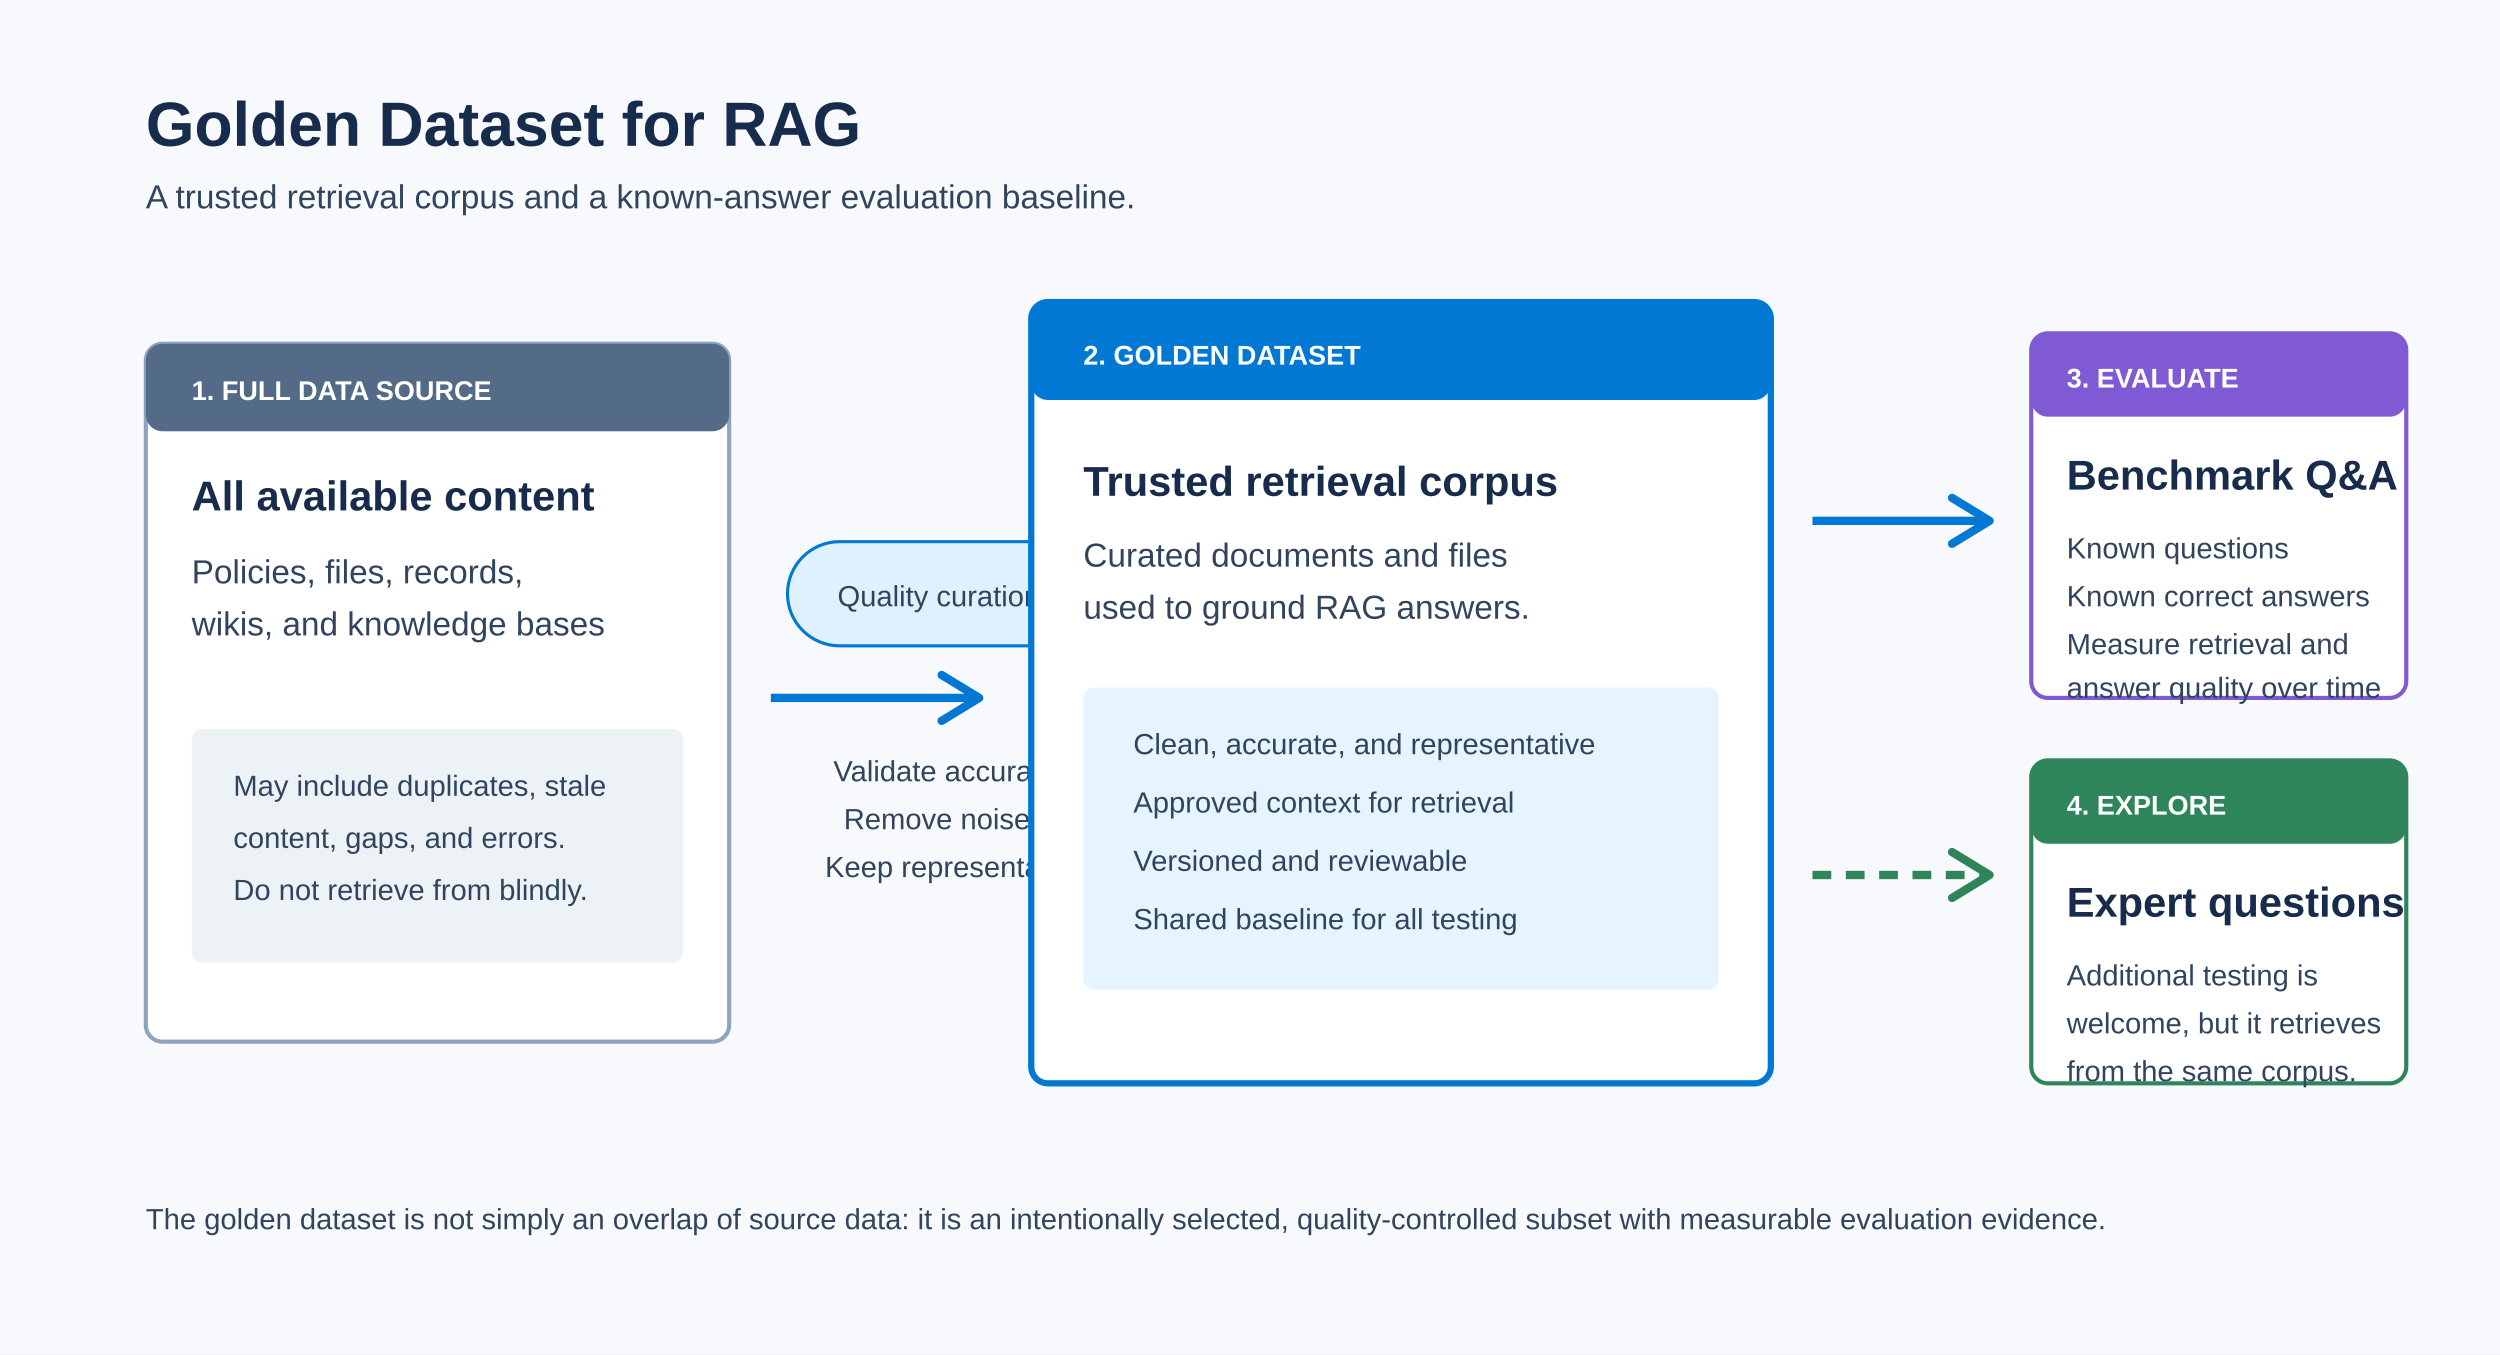
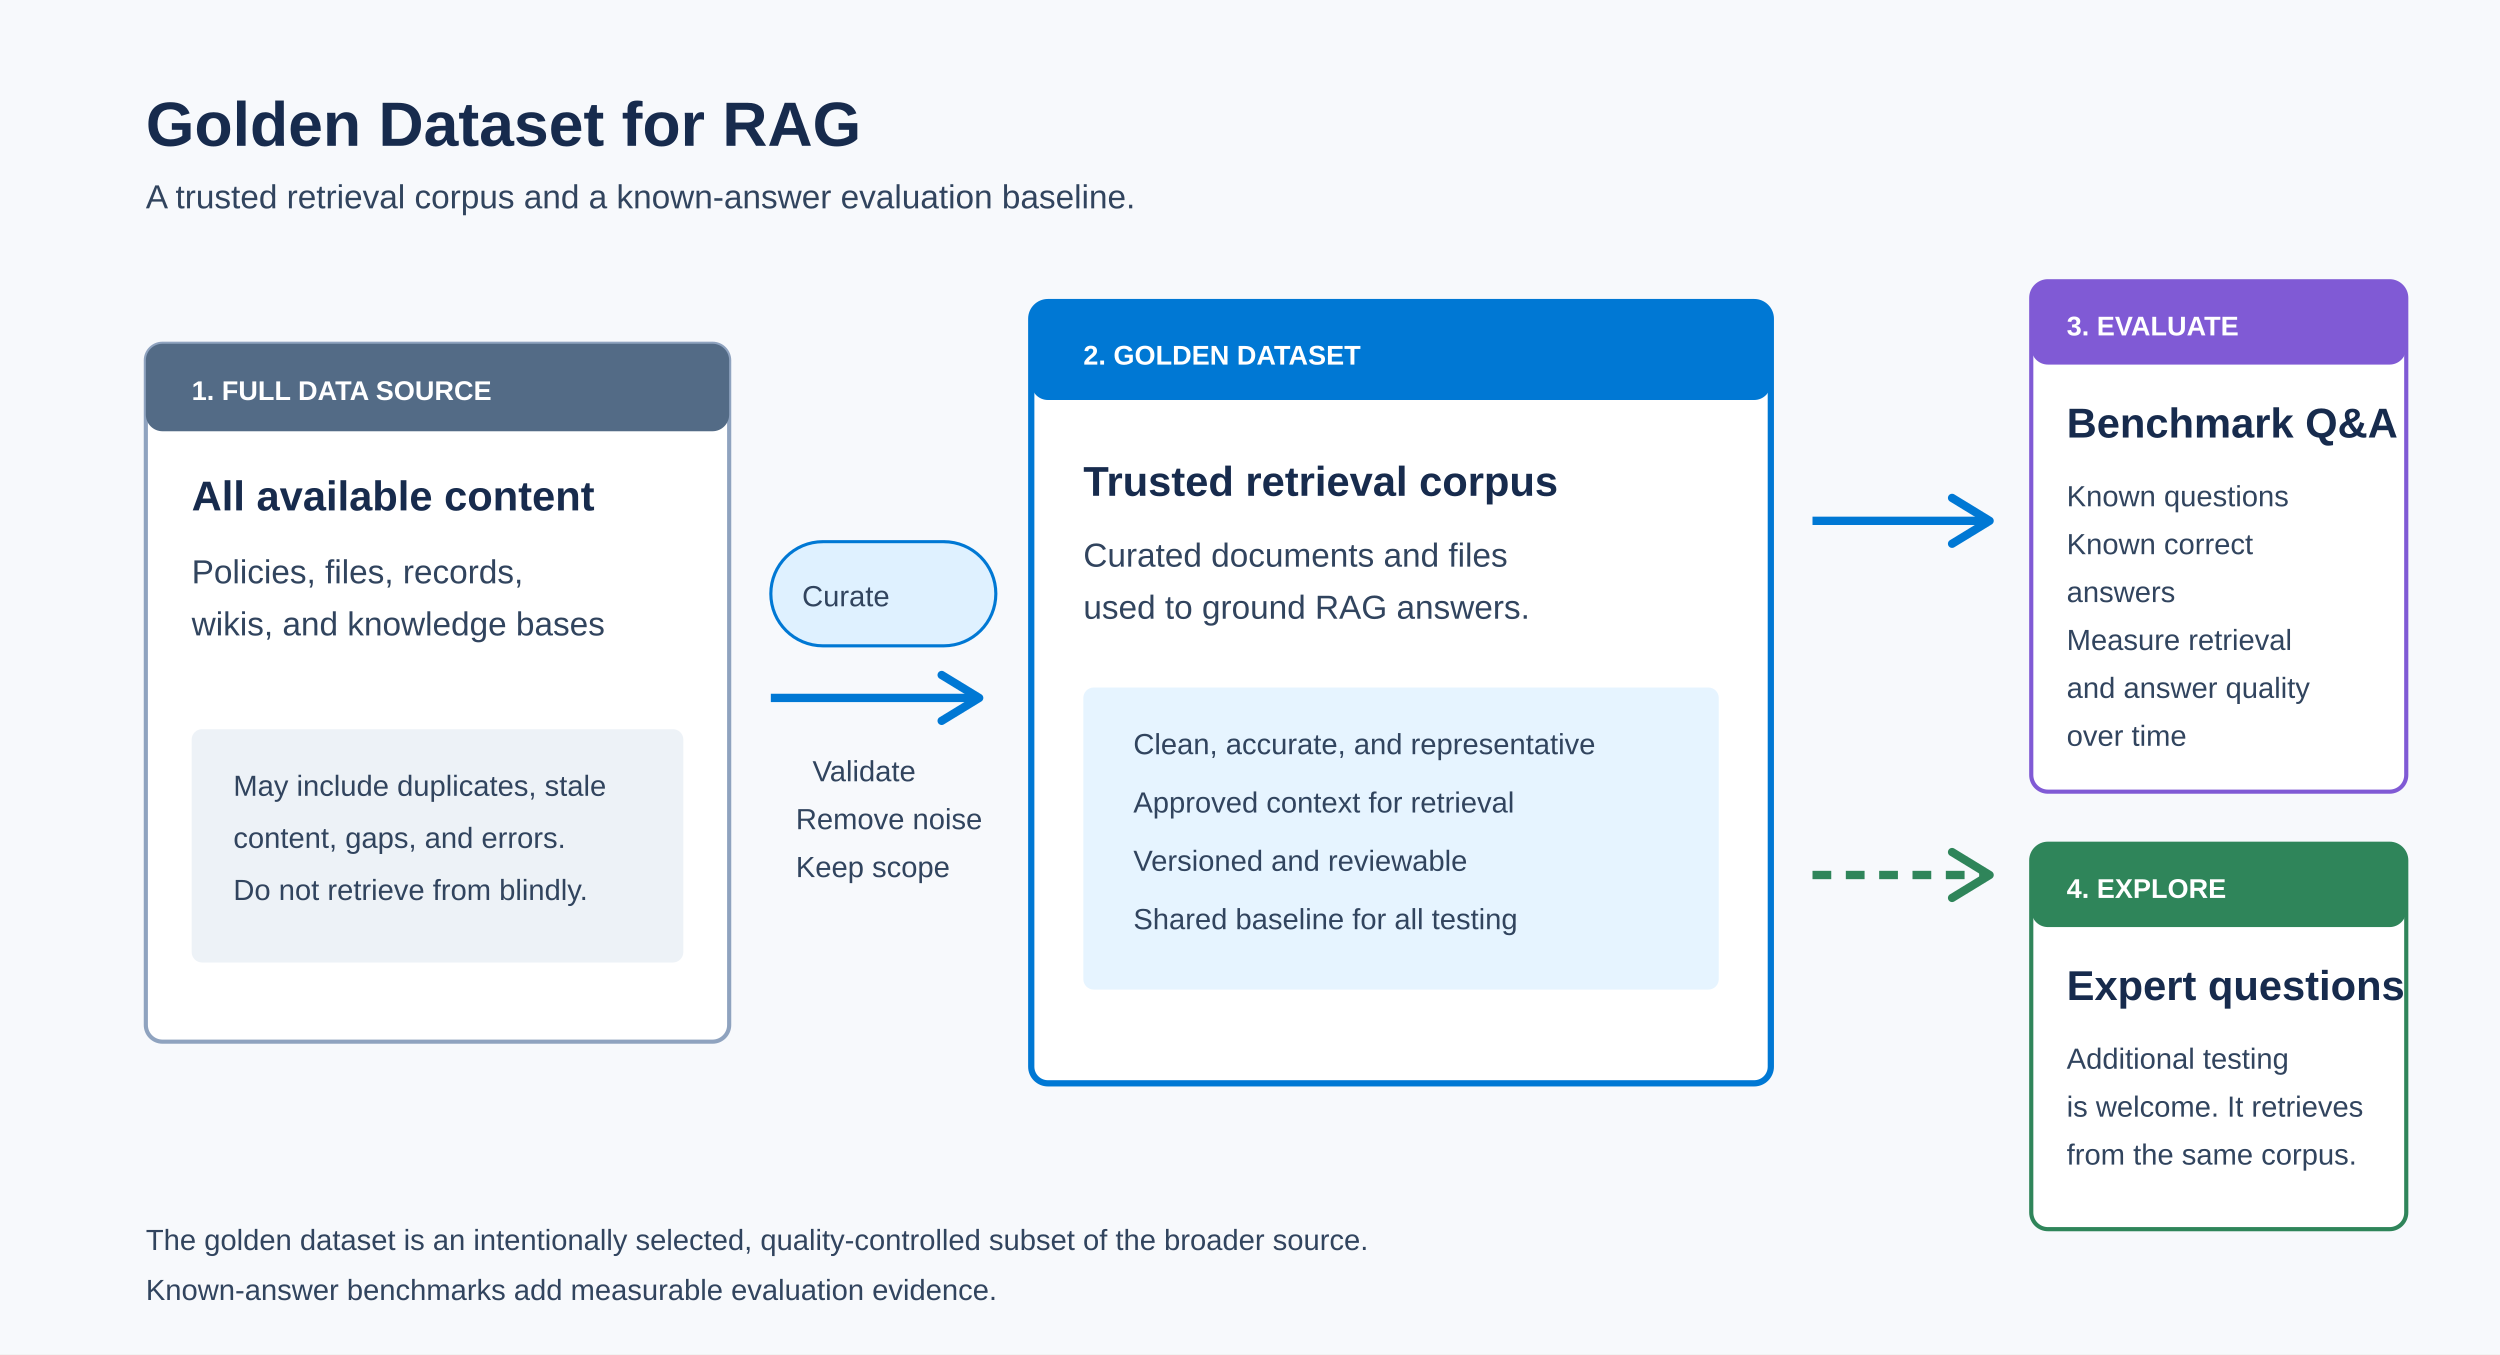
<svg xmlns="http://www.w3.org/2000/svg" width="1200" height="650" viewBox="0 0 1200 650" role="img" aria-labelledby="title description">
  <style>
    .title { font: 700 30px Segoe UI, Arial, sans-serif; fill: #172b4d; }
    .label { font: 700 20px Segoe UI, Arial, sans-serif; fill: #172b4d; }
    .body { font: 16px Segoe UI, Arial, sans-serif; fill: #31445e; }
    .small { font: 14px Segoe UI, Arial, sans-serif; fill: #31445e; }
    .tag { font: 700 13px Segoe UI, Arial, sans-serif; letter-spacing: 0; fill: #ffffff; }
  </style>
  <rect width="1200" height="650" fill="#f7f9fc" />
  <text class="title" x="70" y="70">Golden Dataset for RAG</text>
  <text class="body" x="70" y="100">A trusted retrieval corpus and a known-answer evaluation baseline.</text>
  <rect x="70" y="165" width="280" height="335" rx="8" fill="#ffffff" stroke="#8fa3bf" stroke-width="2" />
  <rect x="70" y="165" width="280" height="42" rx="8" fill="#536b86" />
  <text class="tag" x="92" y="192">1. FULL DATA SOURCE</text>
  <text class="label" x="92" y="245">All available content</text>
  <text class="body" x="92" y="280">Policies, files, records,</text>
  <text class="body" x="92" y="305">wikis, and knowledge bases</text>
  <rect x="92" y="350" width="236" height="112" rx="5" fill="#edf2f7" />
  <text class="small" x="112" y="382">May include duplicates, stale</text>
  <text class="small" x="112" y="407">content, gaps, and errors.</text>
  <text class="small" x="112" y="432">Do not retrieve from blindly.</text>
  <path d="M370 335 H470" fill="none" stroke="#0078d4" stroke-width="4" />
  <path d="M470 335 L452 324 M470 335 L452 346" fill="none" stroke="#0078d4" stroke-width="4" stroke-linecap="round" />
-   <rect x="378" y="260" width="158" height="50" rx="25" fill="#dff1ff" stroke="#0078d4" stroke-width="1.5" />
-   <text class="small" x="402" y="291">Quality curation</text>
-   <text class="small" x="400" y="375">Validate accuracy</text>
-   <text class="small" x="405" y="398">Remove noise</text>
-   <text class="small" x="396" y="421">Keep representative scope</text>
+   <rect x="370" y="260" width="108" height="50" rx="25" fill="#dff1ff" stroke="#0078d4" stroke-width="1.5" />
+   <text class="small" x="385" y="291">Curate</text>
+   <text class="small" x="390" y="375">Validate</text>
+   <text class="small" x="382" y="398">Remove noise</text>
+   <text class="small" x="382" y="421">Keep scope</text>
  <rect x="495" y="145" width="355" height="375" rx="8" fill="#ffffff" stroke="#0078d4" stroke-width="3" />
  <rect x="495" y="145" width="355" height="47" rx="8" fill="#0078d4" />
  <text class="tag" x="520" y="175">2. GOLDEN DATASET</text>
  <text class="label" x="520" y="238">Trusted retrieval corpus</text>
  <text class="body" x="520" y="272">Curated documents and files</text>
  <text class="body" x="520" y="297">used to ground RAG answers.</text>
  <rect x="520" y="330" width="305" height="145" rx="5" fill="#e6f4ff" />
  <text class="small" x="544" y="362">Clean, accurate, and representative</text>
  <text class="small" x="544" y="390">Approved context for retrieval</text>
  <text class="small" x="544" y="418">Versioned and reviewable</text>
  <text class="small" x="544" y="446">Shared baseline for all testing</text>
  <path d="M870 250 H955" fill="none" stroke="#0078d4" stroke-width="4" />
  <path d="M955 250 L937 239 M955 250 L937 261" fill="none" stroke="#0078d4" stroke-width="4" stroke-linecap="round" />
  <path d="M870 420 H955" fill="none" stroke="#2f855a" stroke-width="4" stroke-dasharray="9 7" />
  <path d="M955 420 L937 409 M955 420 L937 431" fill="none" stroke="#2f855a" stroke-width="4" stroke-linecap="round" />
-   <rect x="975" y="160" width="180" height="175" rx="8" fill="#ffffff" stroke="#805ad5" stroke-width="2" />
-   <rect x="975" y="160" width="180" height="40" rx="8" fill="#805ad5" />
-   <text class="tag" x="992" y="186">3. EVALUATE</text>
-   <text class="label" x="992" y="235">Benchmark Q&amp;A</text>
-   <text class="small" x="992" y="268">Known questions</text>
-   <text class="small" x="992" y="291">Known correct answers</text>
-   <text class="small" x="992" y="314">Measure retrieval and</text>
-   <text class="small" x="992" y="335">answer quality over time</text>
-   <rect x="975" y="365" width="180" height="155" rx="8" fill="#ffffff" stroke="#2f855a" stroke-width="2" />
-   <rect x="975" y="365" width="180" height="40" rx="8" fill="#2f855a" />
-   <text class="tag" x="992" y="391">4. EXPLORE</text>
-   <text class="label" x="992" y="440">Expert questions</text>
-   <text class="small" x="992" y="473">Additional testing is</text>
-   <text class="small" x="992" y="496">welcome, but it retrieves</text>
-   <text class="small" x="992" y="519">from the same corpus.</text>
-   <text class="small" x="70" y="590">The golden dataset is not simply an overlap of source data: it is an intentionally selected, quality-controlled subset with measurable evaluation evidence.</text>
+   <rect x="975" y="135" width="180" height="245" rx="8" fill="#ffffff" stroke="#805ad5" stroke-width="2" />
+   <rect x="975" y="135" width="180" height="40" rx="8" fill="#805ad5" />
+   <text class="tag" x="992" y="161">3. EVALUATE</text>
+   <text class="label" x="992" y="210">Benchmark Q&amp;A</text>
+   <text class="small" x="992" y="243">Known questions</text>
+   <text class="small" x="992" y="266">Known correct</text>
+   <text class="small" x="992" y="289">answers</text>
+   <text class="small" x="992" y="312">Measure retrieval</text>
+   <text class="small" x="992" y="335">and answer quality</text>
+   <text class="small" x="992" y="358">over time</text>
+   <rect x="975" y="405" width="180" height="185" rx="8" fill="#ffffff" stroke="#2f855a" stroke-width="2" />
+   <rect x="975" y="405" width="180" height="40" rx="8" fill="#2f855a" />
+   <text class="tag" x="992" y="431">4. EXPLORE</text>
+   <text class="label" x="992" y="480">Expert questions</text>
+   <text class="small" x="992" y="513">Additional testing</text>
+   <text class="small" x="992" y="536">is welcome. It retrieves</text>
+   <text class="small" x="992" y="559">from the same corpus.</text>
+   <text class="small" x="70" y="600">The golden dataset is an intentionally selected, quality-controlled subset of the broader source.</text>
+   <text class="small" x="70" y="624">Known-answer benchmarks add measurable evaluation evidence.</text>
</svg>
